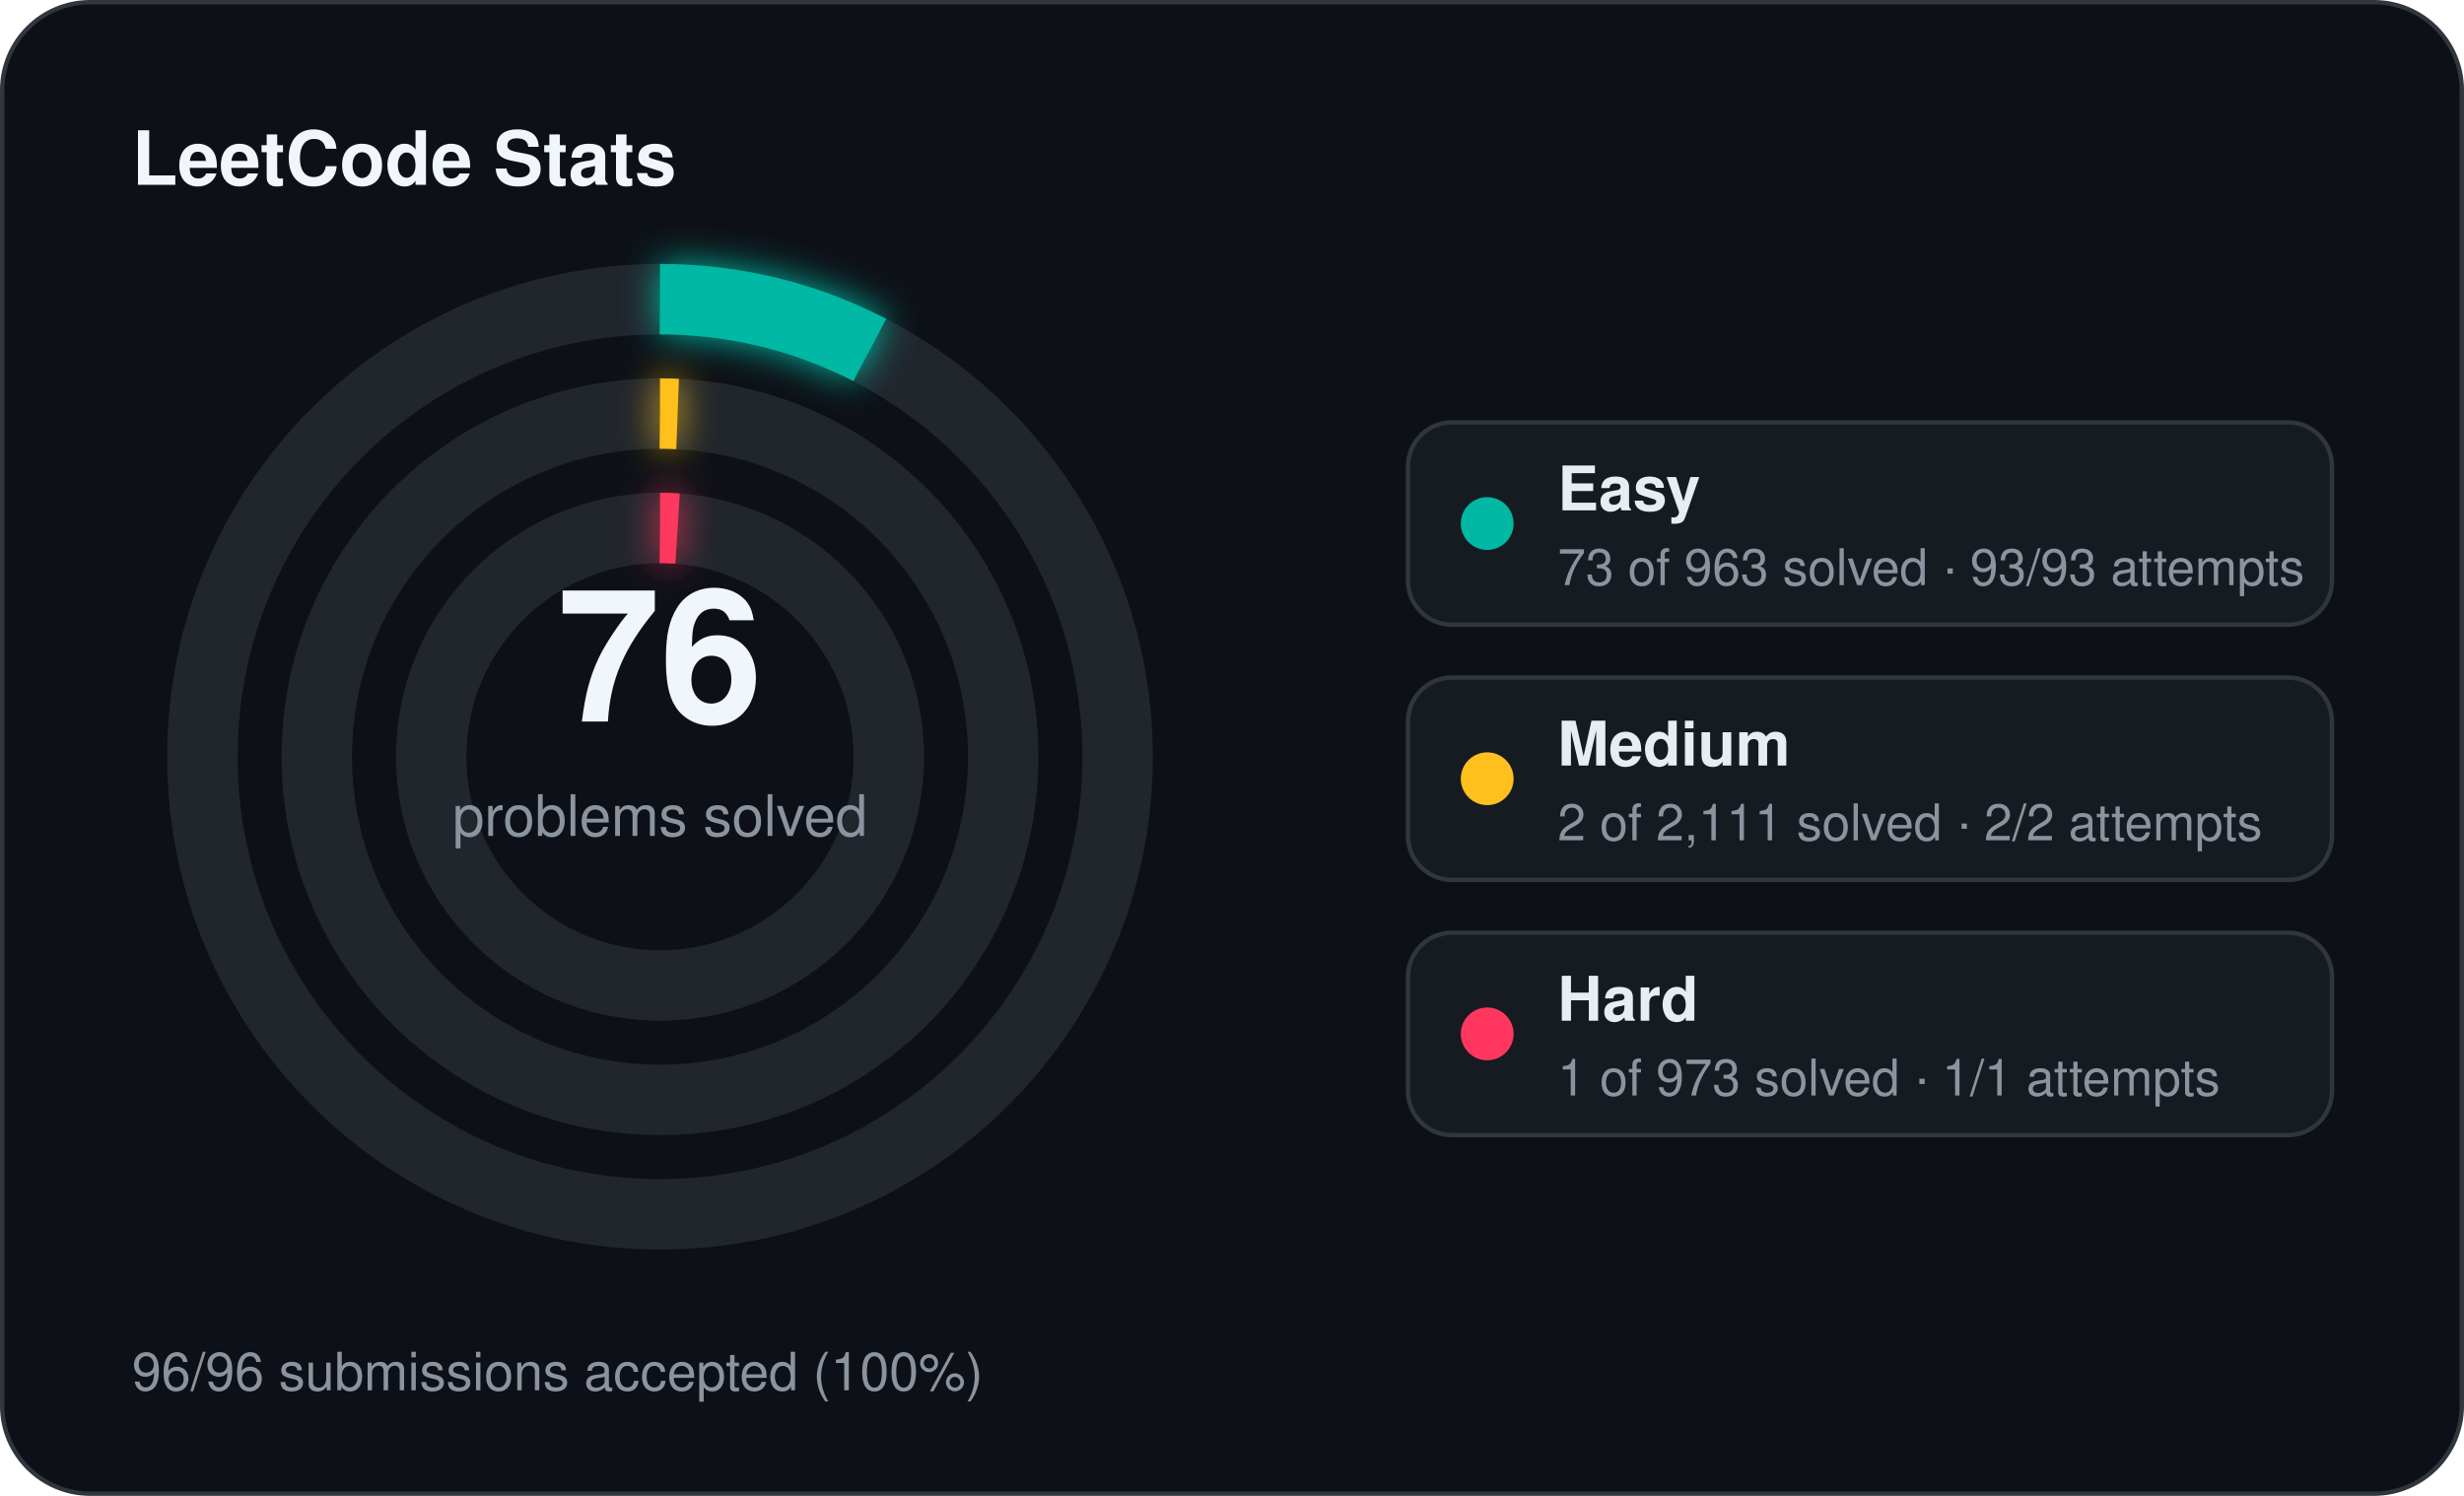
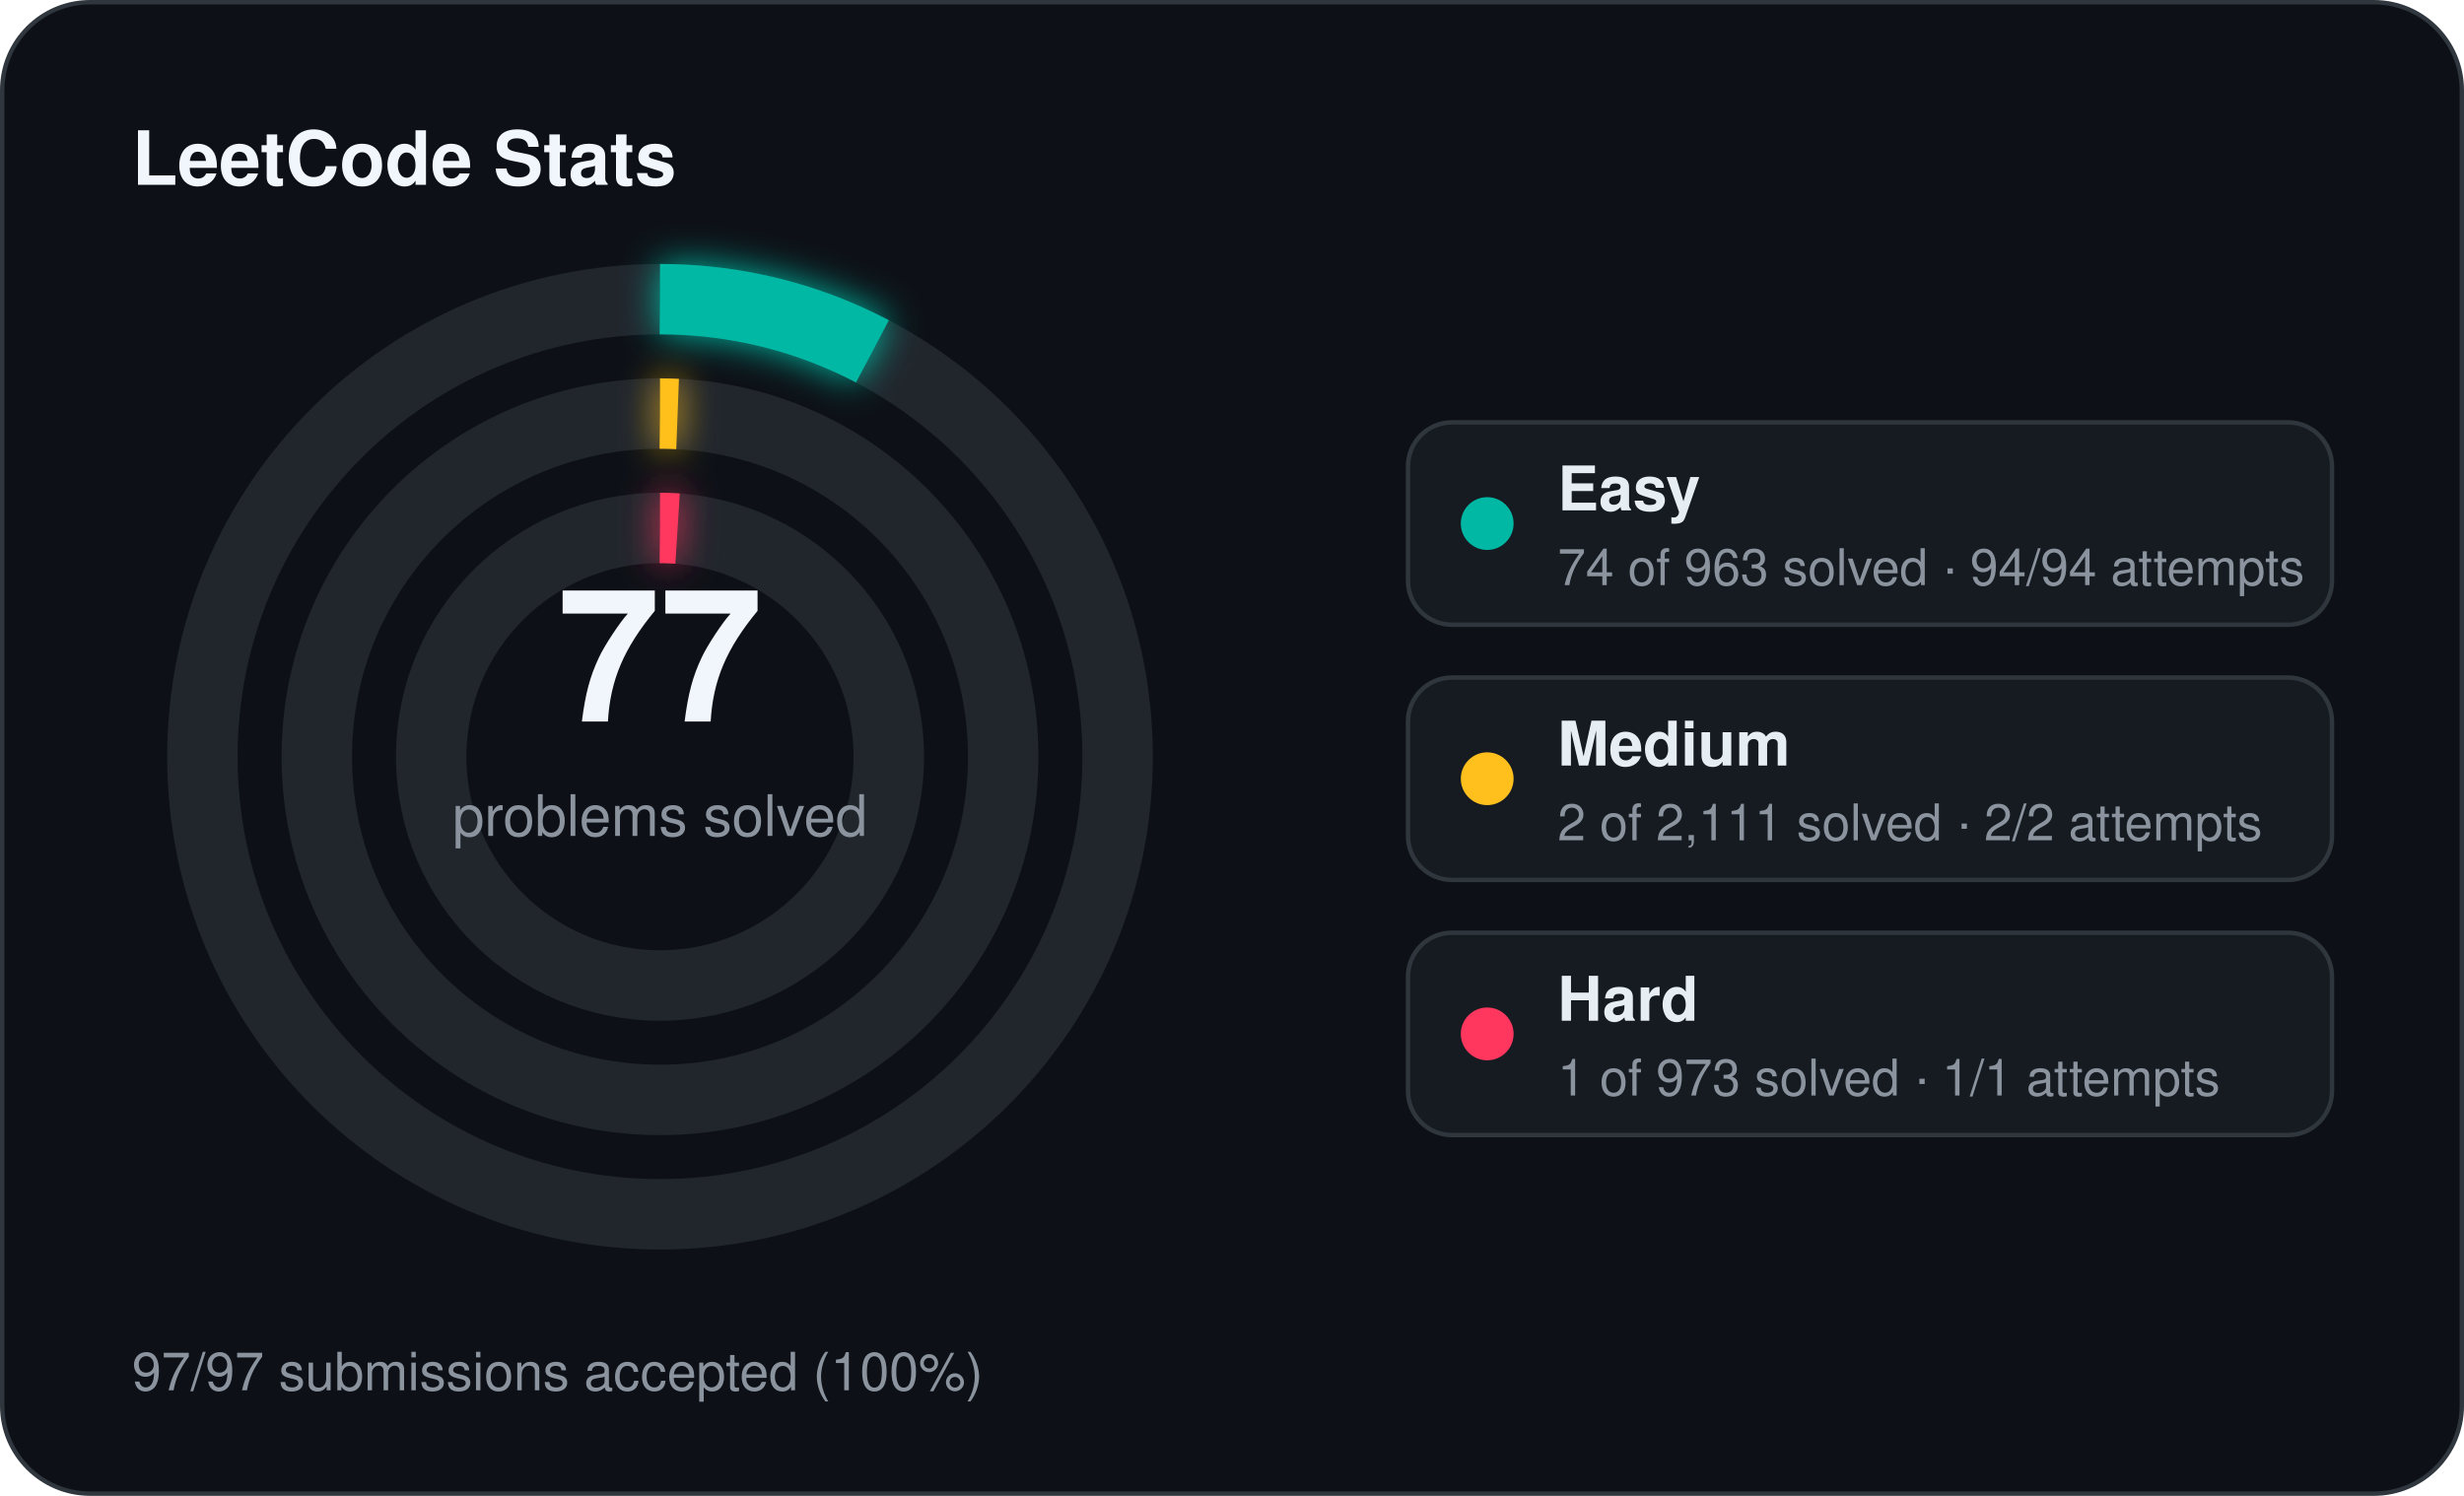
<svg xmlns="http://www.w3.org/2000/svg" width="560" height="340" viewBox="0 0 560 340">
  <defs>
    <filter id="stats-glow" x="-60%" y="-60%" width="220%" height="220%">
      <feGaussianBlur stdDeviation="4" result="blur" />
      <feMerge>
        <feMergeNode in="blur" />
        <feMergeNode in="SourceGraphic" />
      </feMerge>
    </filter>
  </defs>
  <rect x="0.5" y="0.5" width="559" height="339" rx="20" fill="#0d1117" stroke="#30363d" stroke-width="1" />
  <text x="30" y="42" fill="#f0f6fc" font-family="Segoe UI, Helvetica, Arial, sans-serif" font-size="17" font-weight="700">LeetCode Stats</text>
  <circle cx="150" cy="172" r="104" fill="none" stroke="#21262d" stroke-width="16" />
-   <circle cx="150" cy="172" r="104" fill="none" stroke="#00b8a3" stroke-width="16" stroke-linecap="butt" stroke-dasharray="49.53 653.45" transform="rotate(-90 150 172)" filter="url(#stats-glow)" />
+   <circle cx="150" cy="172" r="104" fill="none" stroke="#00b8a3" stroke-width="16" stroke-linecap="butt" stroke-dasharray="50.21 653.45" transform="rotate(-90 150 172)" filter="url(#stats-glow)" />
  <circle cx="150" cy="172" r="78" fill="none" stroke="#21262d" stroke-width="16" />
  <circle cx="150" cy="172" r="78" fill="none" stroke="#ffc01e" stroke-width="16" stroke-linecap="butt" stroke-dasharray="4.00 490.09" transform="rotate(-90 150 172)" filter="url(#stats-glow)" />
  <circle cx="150" cy="172" r="52" fill="none" stroke="#21262d" stroke-width="16" />
  <circle cx="150" cy="172" r="52" fill="none" stroke="#ff375f" stroke-width="16" stroke-linecap="butt" stroke-dasharray="4.00 326.73" transform="rotate(-90 150 172)" filter="url(#stats-glow)" />
-   <text x="150" y="164" text-anchor="middle" fill="#f0f6fc" font-family="Segoe UI, Helvetica, Arial, sans-serif" font-size="42" font-weight="700">76</text>
+   <text x="150" y="164" text-anchor="middle" fill="#f0f6fc" font-family="Segoe UI, Helvetica, Arial, sans-serif" font-size="42" font-weight="700">77</text>
  <text x="150" y="190" text-anchor="middle" fill="#8b949e" font-family="Segoe UI, Helvetica, Arial, sans-serif" font-size="13">problems solved</text>
  <rect x="320" y="96" width="210" height="46" rx="10" fill="#161b22" stroke="#30363d" stroke-width="1" />
  <circle cx="338" cy="119" r="6" fill="#00b8a3" />
  <text x="354" y="116" fill="#e6edf3" font-family="Segoe UI, Helvetica, Arial, sans-serif" font-size="14" font-weight="600">Easy</text>
-   <text x="354" y="133" fill="#8b949e" font-family="Segoe UI, Helvetica, Arial, sans-serif" font-size="11.5">73 of 963 solved · 93/93 attempts</text>
+   <text x="354" y="133" fill="#8b949e" font-family="Segoe UI, Helvetica, Arial, sans-serif" font-size="11.5">74 of 963 solved · 94/94 attempts</text>
  <rect x="320" y="154" width="210" height="46" rx="10" fill="#161b22" stroke="#30363d" stroke-width="1" />
  <circle cx="338" cy="177" r="6" fill="#ffc01e" />
  <text x="354" y="174" fill="#e6edf3" font-family="Segoe UI, Helvetica, Arial, sans-serif" font-size="14" font-weight="600">Medium</text>
  <text x="354" y="191" fill="#8b949e" font-family="Segoe UI, Helvetica, Arial, sans-serif" font-size="11.5">2 of 2,111 solved · 2/2 attempts</text>
  <rect x="320" y="212" width="210" height="46" rx="10" fill="#161b22" stroke="#30363d" stroke-width="1" />
  <circle cx="338" cy="235" r="6" fill="#ff375f" />
  <text x="354" y="232" fill="#e6edf3" font-family="Segoe UI, Helvetica, Arial, sans-serif" font-size="14" font-weight="600">Hard</text>
  <text x="354" y="249" fill="#8b949e" font-family="Segoe UI, Helvetica, Arial, sans-serif" font-size="11.5">1 of 973 solved · 1/1 attempts</text>
-   <text x="30" y="316" fill="#8b949e" font-family="Segoe UI, Helvetica, Arial, sans-serif" font-size="12">96/96 submissions accepted (100%)</text>
+   <text x="30" y="316" fill="#8b949e" font-family="Segoe UI, Helvetica, Arial, sans-serif" font-size="12">97/97 submissions accepted (100%)</text>
</svg>
